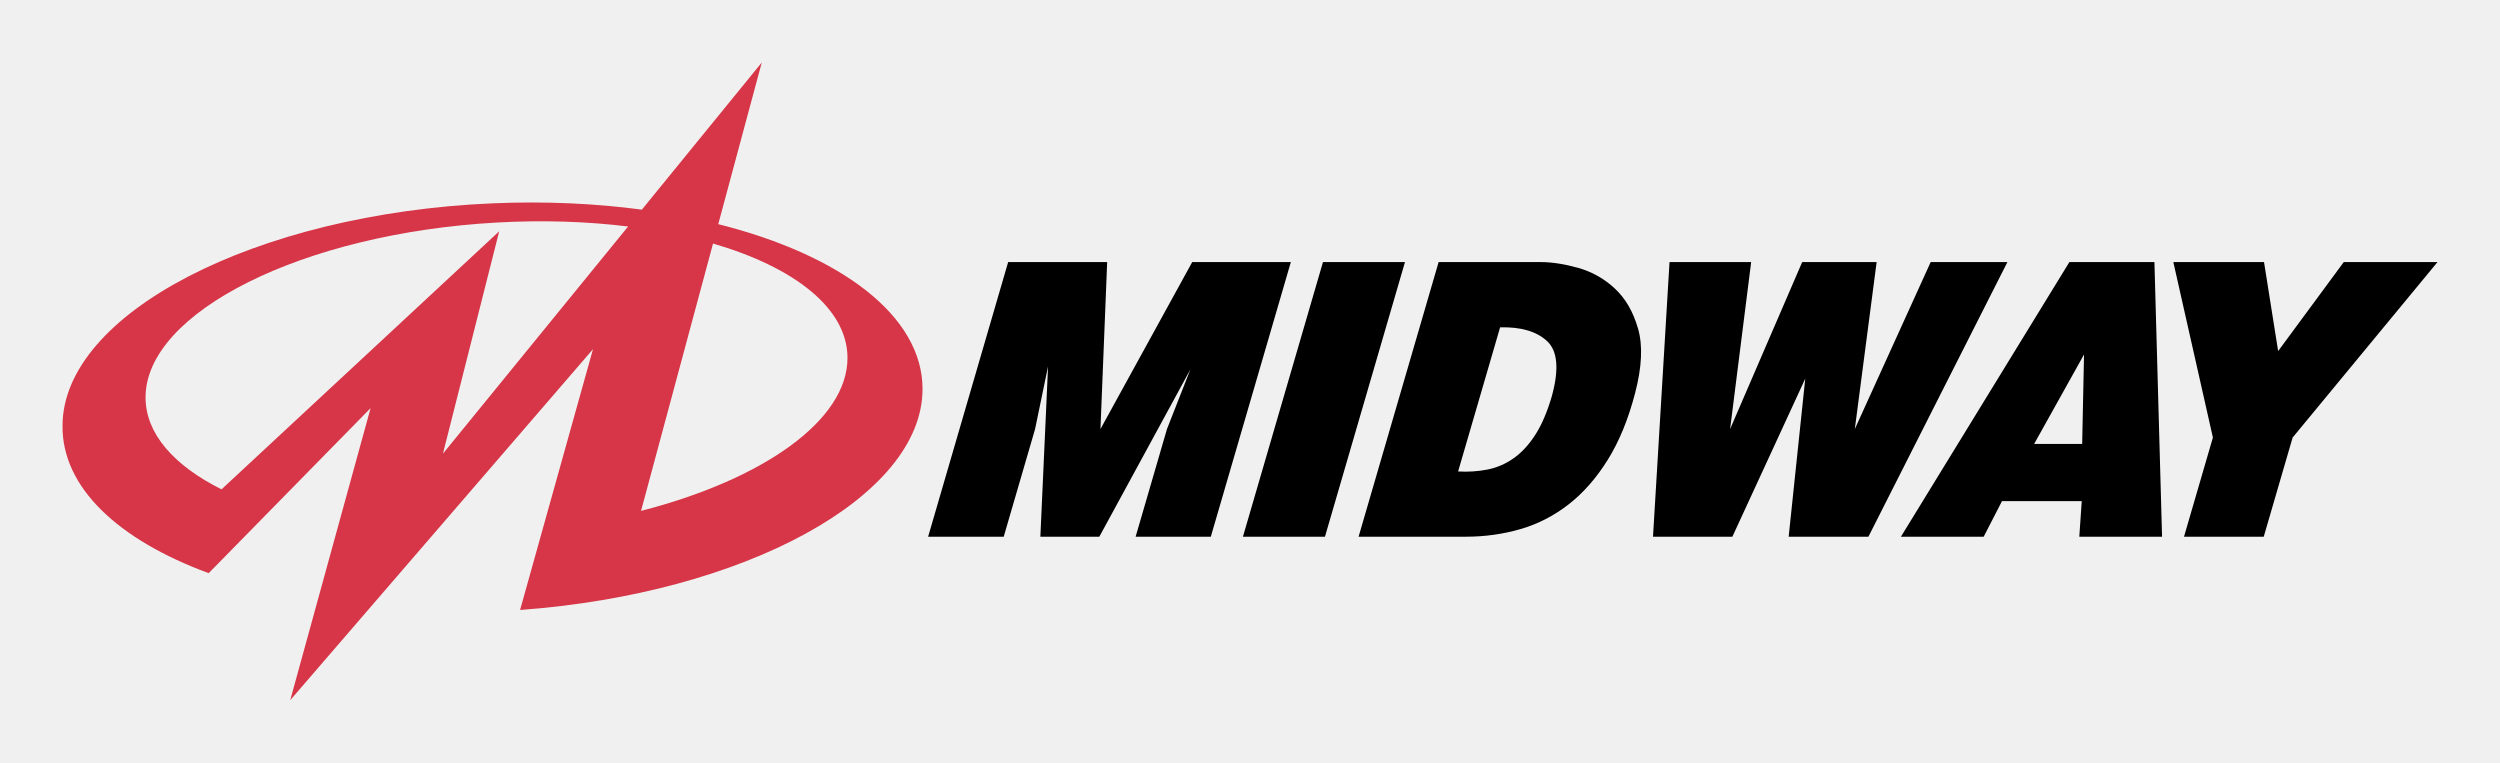
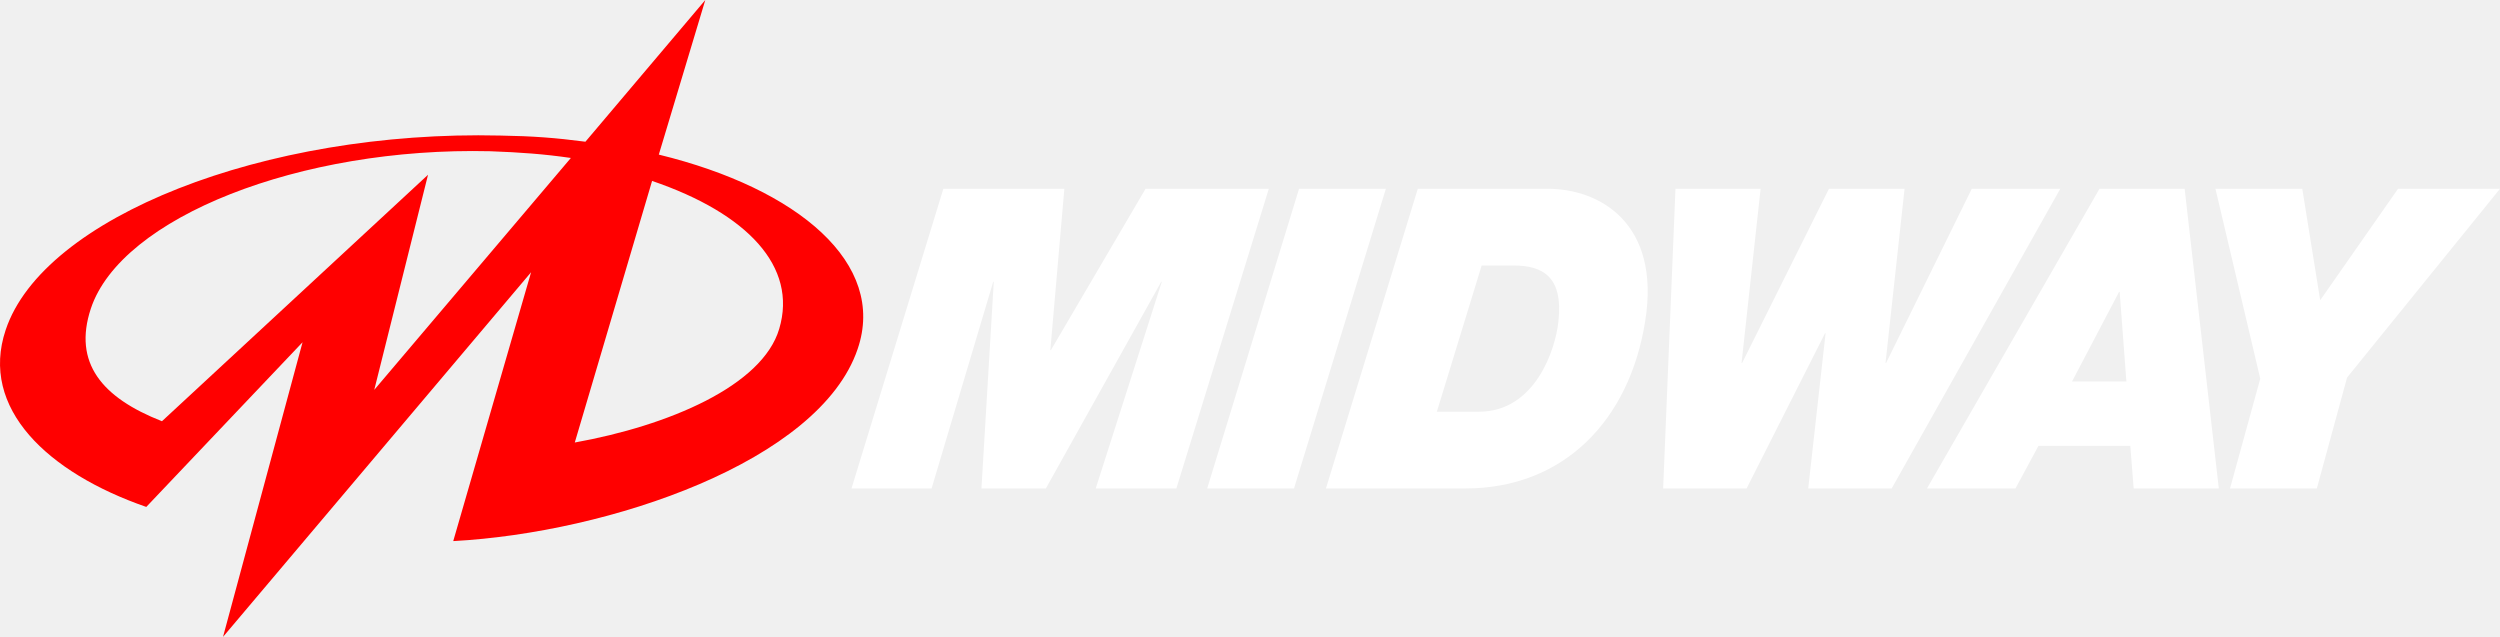
- <svg xmlns="http://www.w3.org/2000/svg" width="400" height="122.024" xml:space="preserve">
-   <path d="m50.359 107.836-13.702-16.81 4.163 16.455-20.55-19.096c-3.516 1.761-5.62 4.116-5.62 6.802 0 6.322 11.666 12.136 25.972 12.941 3.44.193 6.727.08 9.737-.292zm.957-21.045 5.327 19.784c6.052-1.765 9.95-4.811 9.95-8.466 0-4.64-6.281-9.005-15.277-11.318zm-25.96-14.005 5.947 21.61-11.982-12.213C12.573 84.67 8.469 88.555 8.505 93.077c0 8.319 14.294 15.719 31.82 16.473 3.883.167 7.607-.007 11.051-.467l8.874 10.888-3.22-11.961c9.06-2.278 15.116-6.782 15.116-12.196 0-7.994-13.2-15.14-29.782-16.355l5.396 19.298-22.403-25.971" style="fill:#d63647;fill-opacity:1;fill-rule:evenodd;stroke:none" transform="matrix(2.16218 0 0 -2.16218 -8.387 269.4)" />
-   <path d="M85.809 105.203h-7.327L72.559 84.88h5.594l2.321 7.966.961 4.642-.57-12.608h4.363l6.742 12.388-1.736-4.422-2.32-7.966h5.564l5.923 20.323h-7.299l-6.79-12.357.497 12.357M101.778 105.203 95.855 84.88h6.07l5.921 20.323h-6.068M114.886 100.373c1.54.042 2.7-.298 3.477-1.02.778-.721.896-2.074.355-4.06-.341-1.171-.75-2.128-1.227-2.87-.478-.743-1.015-1.323-1.612-1.741a5.04 5.04 0 0 0-1.921-.831 8.734 8.734 0 0 0-2.18-.142l3.108 10.664zm-4.55 4.83-5.923-20.323h7.915c1.417 0 2.772.188 4.066.564 1.293.376 2.483.988 3.569 1.834 1.085.847 2.049 1.945 2.889 3.294.84 1.348 1.513 2.984 2.017 4.909.511 1.944.586 3.543.224 4.798-.361 1.255-.938 2.248-1.732 2.98a6.542 6.542 0 0 1-2.717 1.521c-1.018.282-1.937.423-2.757.423h-7.551M127.423 105.203 126.2 84.88h5.873l5.394 11.698-1.228-11.698h5.901l10.286 20.323h-5.678l-5.614-12.357 1.615 12.357h-5.509l-5.335-12.357 1.559 12.357h-6.041M154.405 91.748l3.691 6.617-.138-6.617h-3.553zm2.607 13.455L144.546 84.88h6.124l1.355 2.634h5.902l-.181-2.634h6.124l-.565 20.323h-6.293M164.704 105.203l2.928-12.984-2.139-7.34h5.901l2.138 7.34 10.72 12.984h-6.936l-4.856-6.587-1.045 6.587h-6.711" style="fill:#000;fill-opacity:1;fill-rule:evenodd;stroke:none" transform="matrix(2.16218 0 0 -2.16218 -8.387 269.4)" />
+ <svg xmlns="http://www.w3.org/2000/svg" xml:space="preserve" viewBox="-66.947 -28.425 446.314 113.7">
+   <path fill="#fff" d="M101.467 5.275h21.6l-2.5 28.8h.1l16.9-28.8h22l-16.5 53.5h-14.4l11.8-36.9h-.1l-20.6 36.9h-11.5l2.2-36.9h-.1l-11 36.9h-14.3zm63.5 0h15.5l-16.4 53.5h-15.5zm21.2 0h23.2c9.2 0 20.2 6.1 17.4 23.6-2.8 17.8-14.6 29.9-32.1 29.9h-24.9zm3.4 39.8h7.5c10.1 0 13.7-11.2 14.2-16.1.9-8-2.8-10-8-10h-5.7zm81.2 13.7h-14.9l3.1-27.7h-.1l-14 27.7h-14.9l2.2-53.5h15.2l-3.4 31.1h.1l15.5-31.1h13.5l-3.4 31.1h.1l15.3-31.1h15.8zm37.1-53.5h15.2l6.1 53.5h-15.2l-.6-7.6h-16.4l-4.1 7.6h-15.8zm-4.9 34.4h9.7l-1.2-16h-.1zm33.6-.5-8-33.9h15.5l3.2 19.9 13.9-19.9h18.2l-27.3 33.7-5.4 19.8h-15.5z" />
+   <path fill="red" d="M-40.833 62.075c-17.6-6.1-29.8-17.6-25.1-31.6 6.7-20.1 46.2-35.7 88.3-34.7 5.9.1 9.8.4 15.2 1.1l21.4-25.3-8.3 27.6c25 6.1 40.7 19.5 35.5 34.7-6.8 20.1-44.4 32.8-72.2 34.3l13.9-48-55 65.1 14.2-52.6zm113-31.8c3.3-11.1-5.7-20.6-22.7-26.4l-13.8 46.7c16.7-3 33.5-10.1 36.5-20.3zm-37.2-30.5c-4.8-.7-9-1-14.4-1.2-33.9-.8-65.9 11.8-71.3 28.1-3.2 9.7 2 15.9 12.7 20.1l47.5-44-9.6 38.4L34.967-.225" class="st0" />
</svg>
